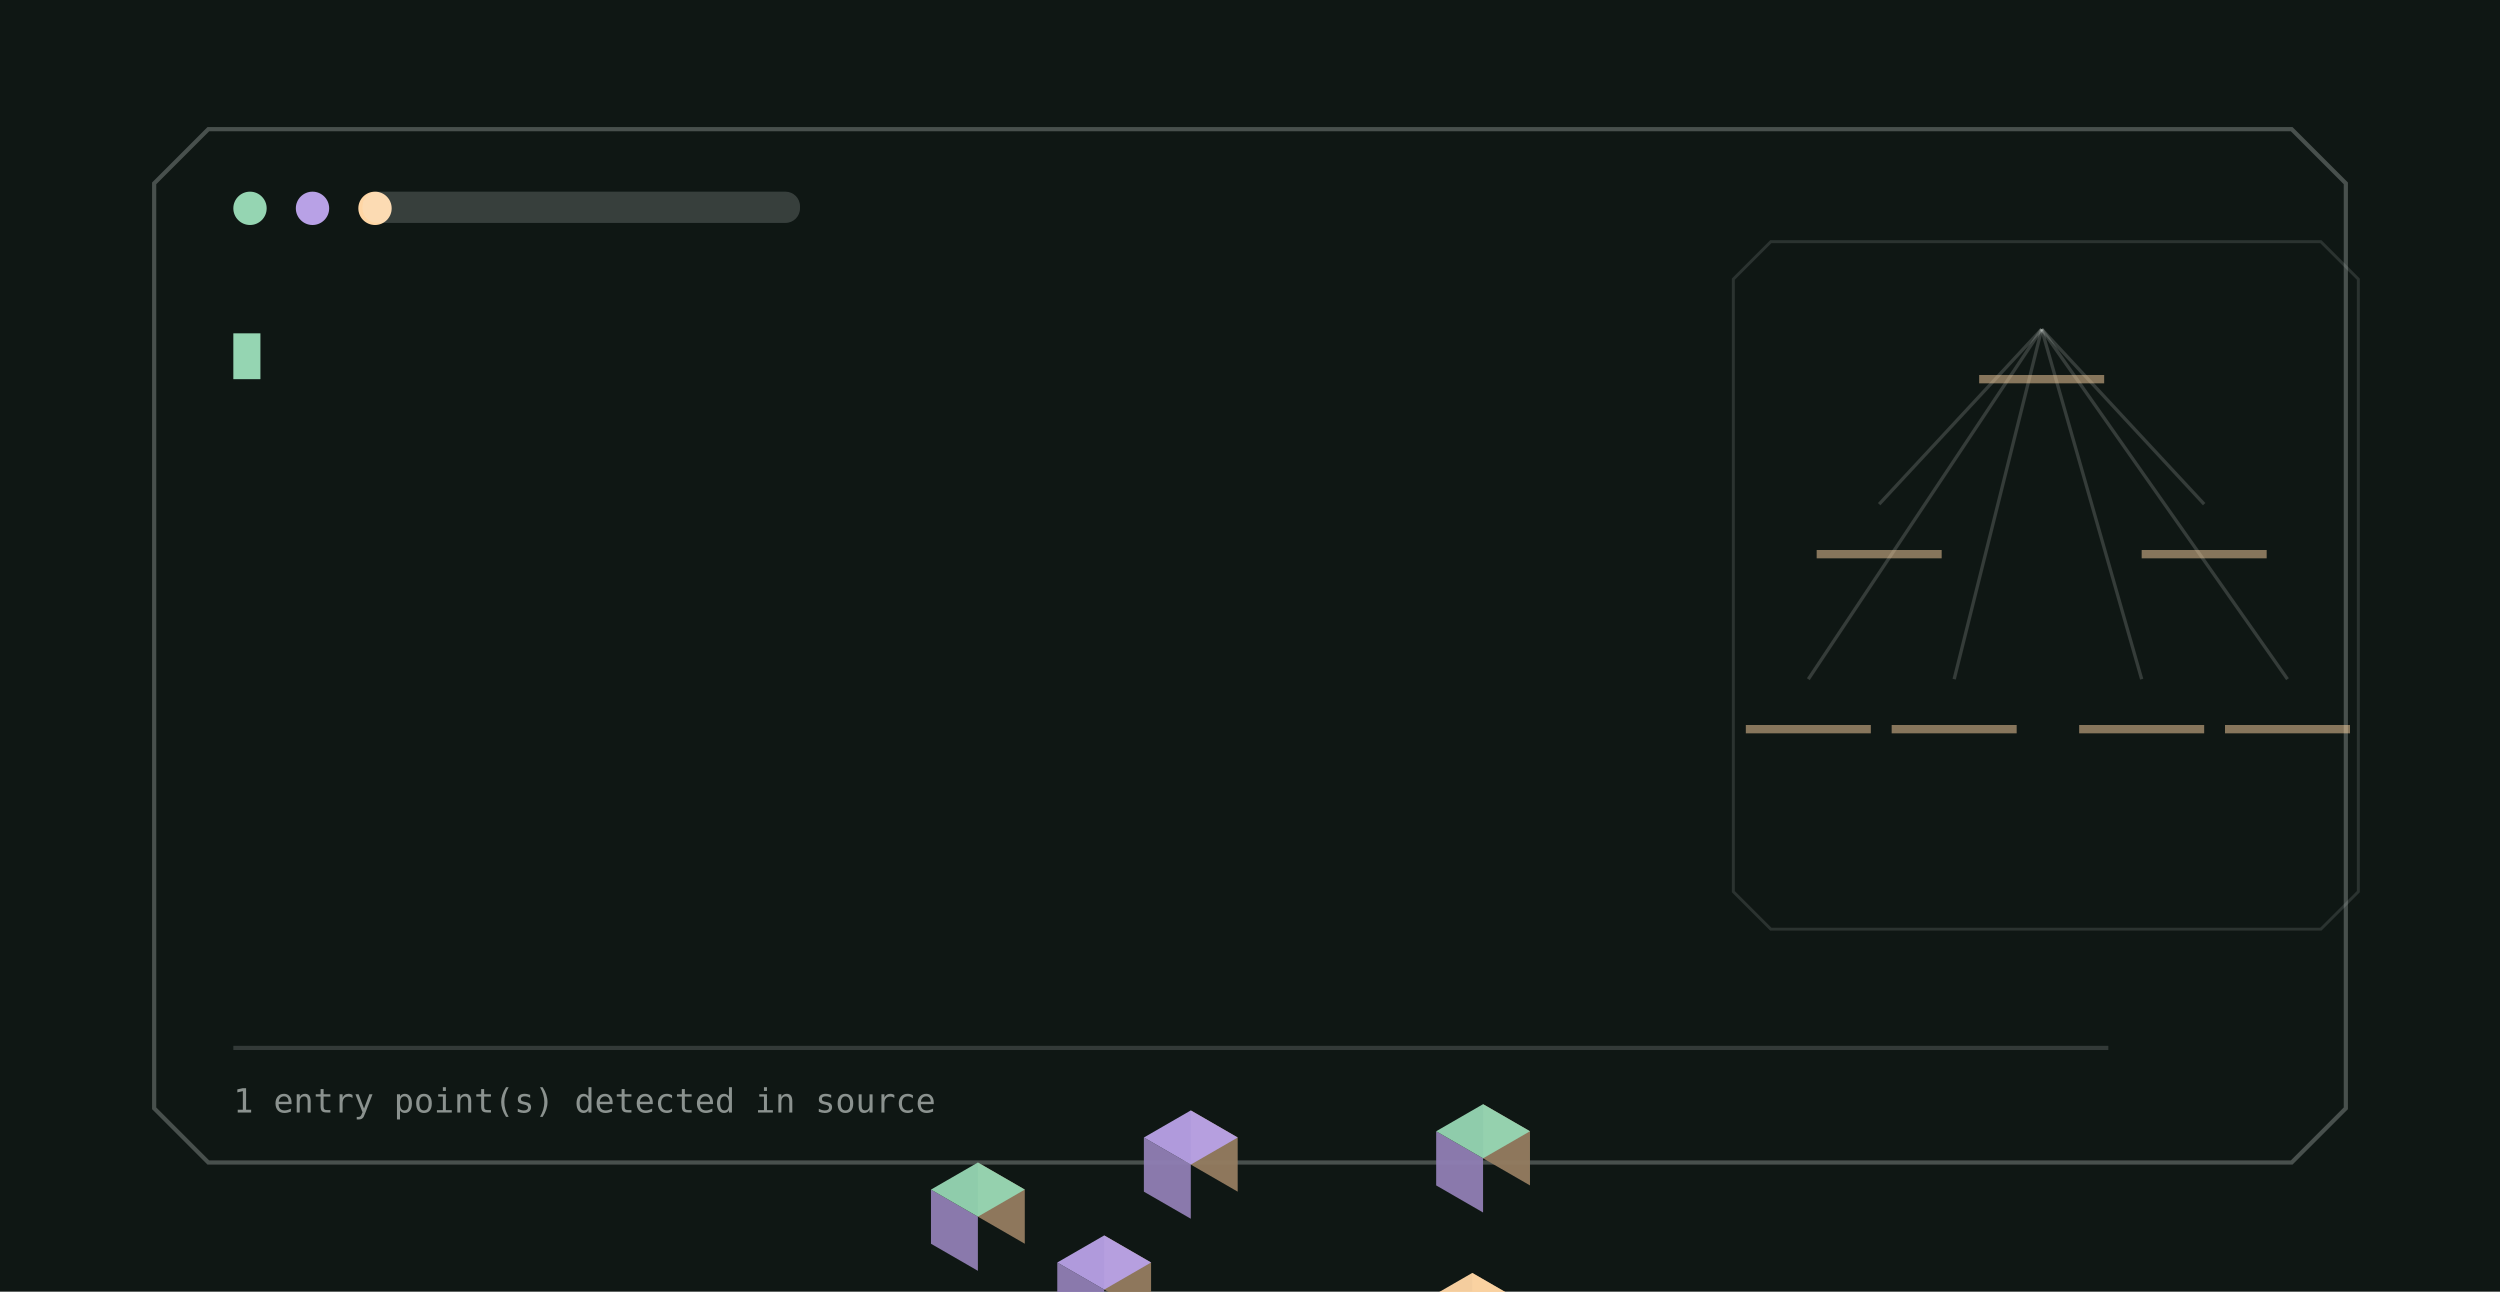
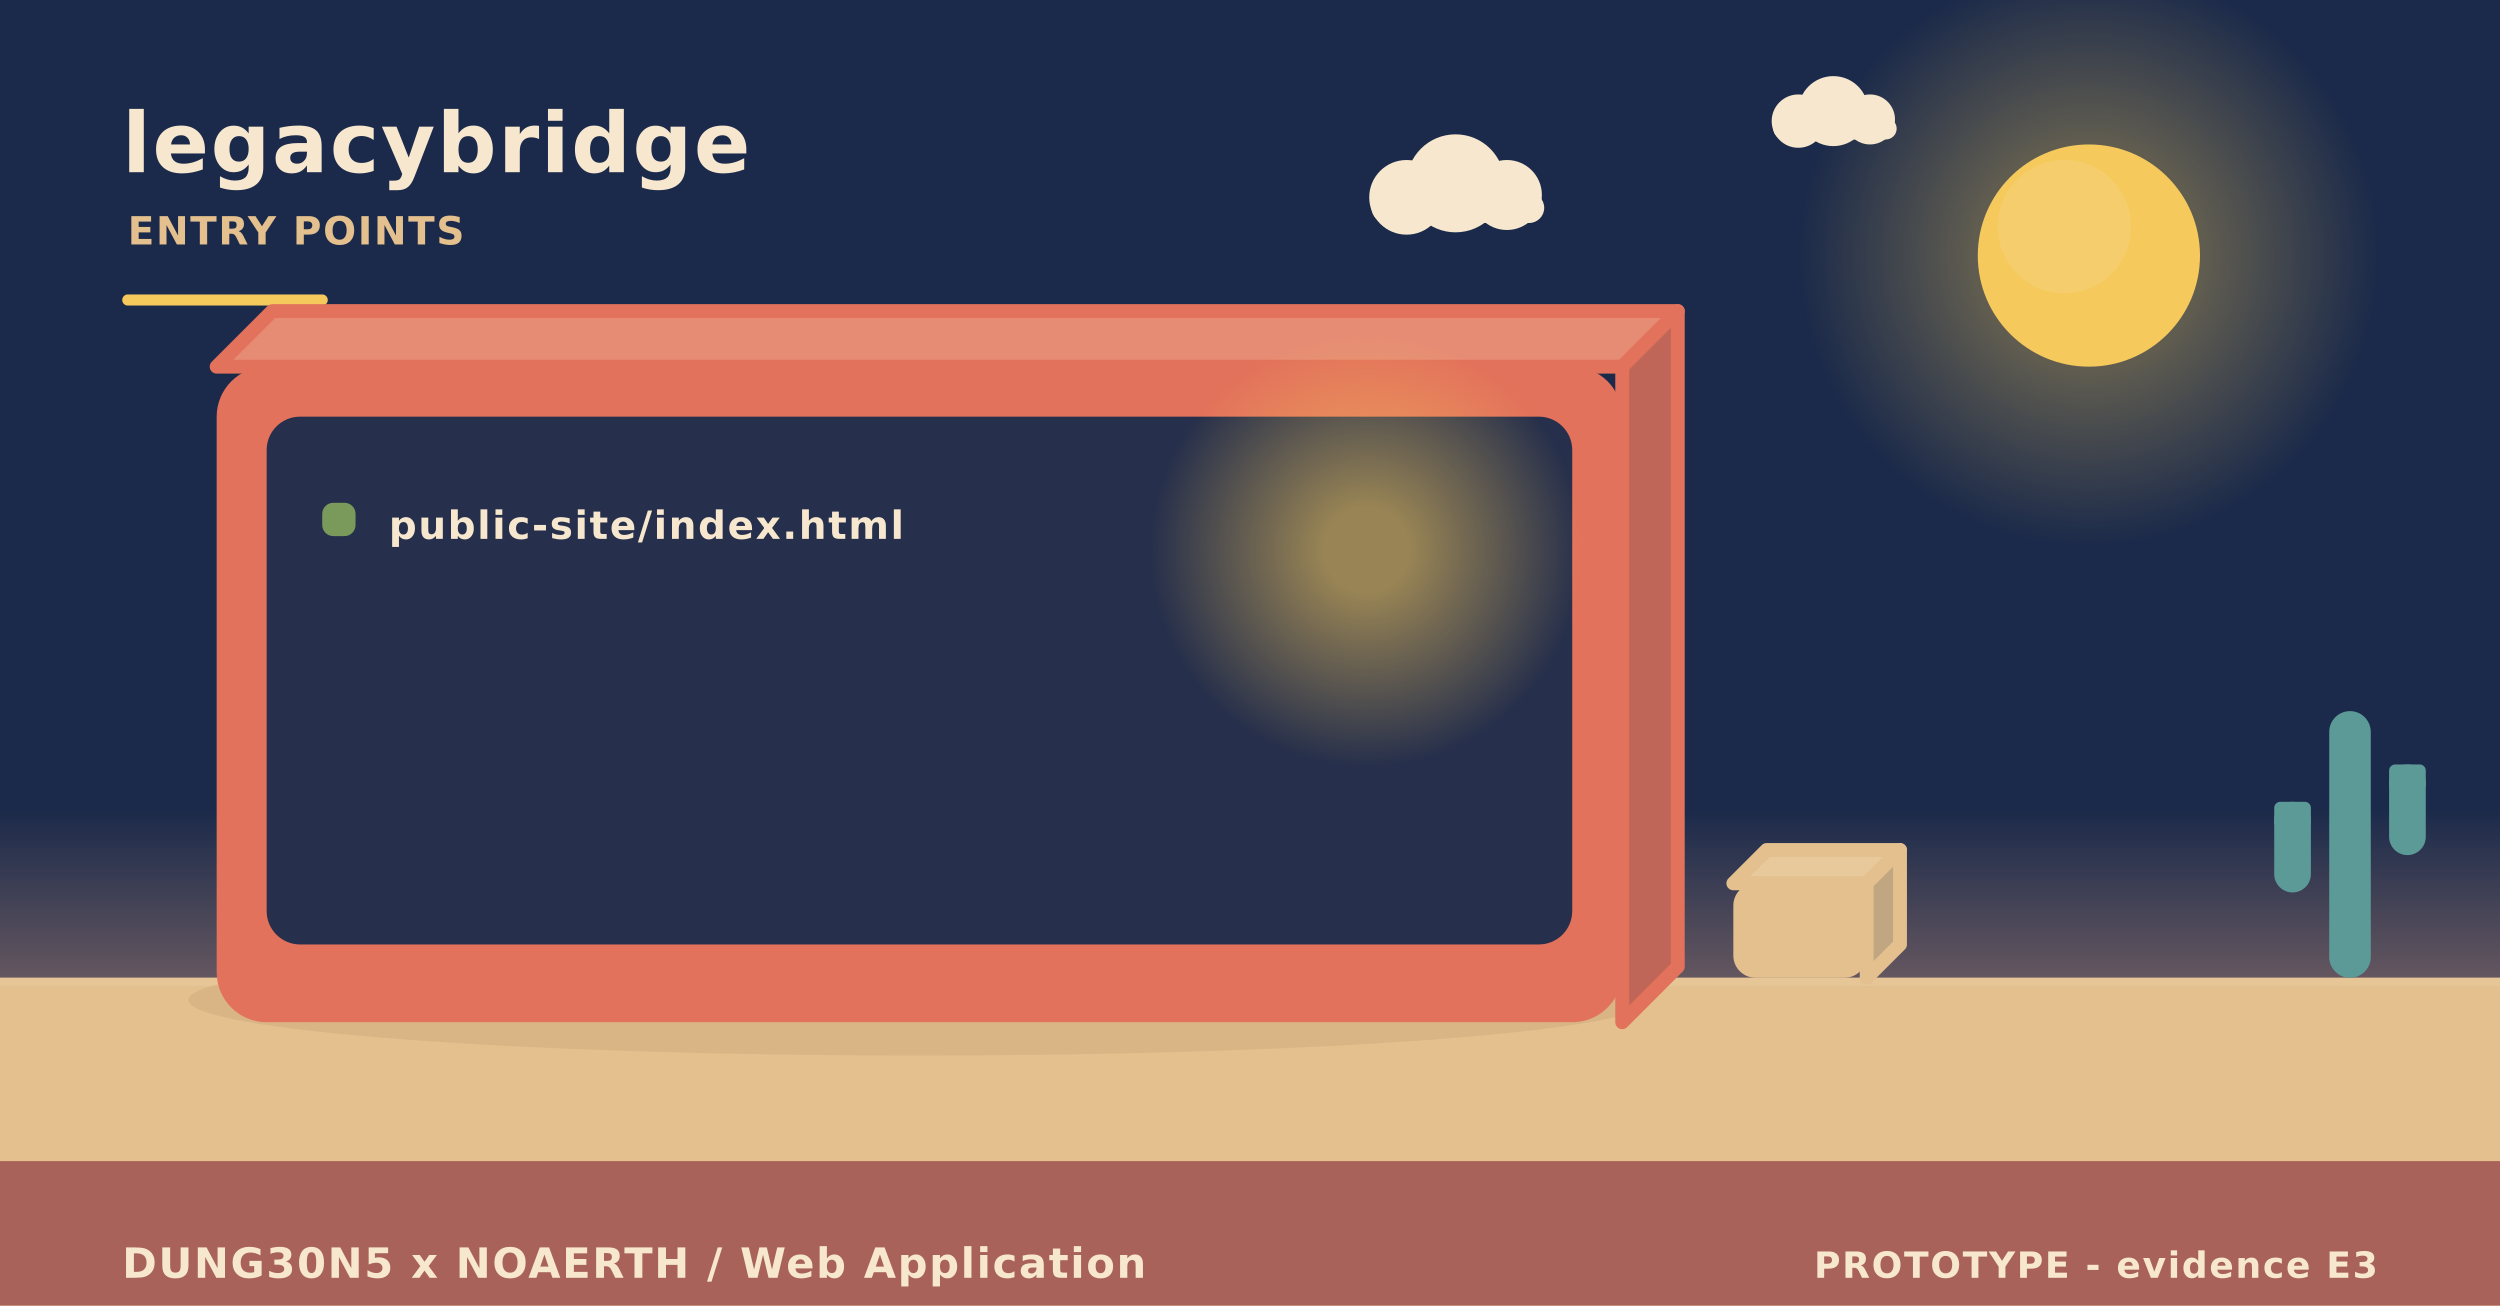
- <svg xmlns="http://www.w3.org/2000/svg" viewBox="0 0 1200 620" width="1200" height="620" role="img" aria-label="legacybridge command surface">
-   <rect width="1200" height="620" fill="#0f1714" />
-   <defs>
-     <linearGradient id="gt" x1="0" y1="0" x2="1" y2="1">
-       <stop offset="0%" stop-color="#95d5b2" />
-       <stop offset="100%" stop-color="#b8a1e6" />
-     </linearGradient>
-   </defs>
-   <path d="M100.00,62.00 H1100.00 L1126.00,88.00 V532.00 L1100.00,558.00 H100.00 L74.00,532.00 V88.00 Z" fill="none" stroke="rgba(240,248,244,0.300)" stroke-width="2.00" opacity="0.85" />
-   <circle cx="120.00" cy="100.00" r="8.00" fill="#95d5b2" opacity="1.00" />
-   <circle cx="150.00" cy="100.00" r="8.00" fill="#b8a1e6" opacity="1.00" />
-   <circle cx="180.00" cy="100.00" r="8.00" fill="#ffd6a5" opacity="1.00" />
-   <rect x="174.00" y="92.00" width="210.00" height="15.00" rx="7.00" fill="rgba(240,248,244,0.180)" opacity="1.00" />
-   <text x="112" y="148" font-family="ui-monospace,SFMono-Regular,Menlo,monospace" font-size="21" fill="rgba(240,248,244,0.800)" opacity="0">public-site/index.html<animate attributeName="opacity" values="0;1;1;0" dur="1.5s" begin="0.0s" repeatCount="indefinite" />
-   </text>
-   <rect x="112" y="160" width="13" height="22" fill="#95d5b2">
-     <animate attributeName="opacity" values="1;0;1" dur="1.05s" begin="0s" repeatCount="indefinite" />
-   </rect>
-   <path d="M850.00,116.00 H1114.00 L1132.00,134.00 V428.00 L1114.00,446.00 H850.00 L832.00,428.00 V134.00 Z" fill="none" stroke="rgba(240,248,244,0.180)" stroke-width="1.40" opacity="0.70" />
-   <line x1="980.00" y1="158.00" x2="902.00" y2="242.00" stroke="rgba(240,248,244,0.300)" stroke-width="1.60" opacity="0.55" />
-   <line x1="980.00" y1="158.00" x2="1058.00" y2="242.00" stroke="rgba(240,248,244,0.300)" stroke-width="1.60" opacity="0.55" />
-   <line x1="980.00" y1="158.00" x2="868.00" y2="326.00" stroke="rgba(240,248,244,0.300)" stroke-width="1.60" opacity="0.55" />
-   <line x1="980.00" y1="158.00" x2="938.00" y2="326.00" stroke="rgba(240,248,244,0.300)" stroke-width="1.60" opacity="0.55" />
-   <line x1="980.00" y1="158.00" x2="1028.00" y2="326.00" stroke="rgba(240,248,244,0.300)" stroke-width="1.60" opacity="0.55" />
-   <line x1="980.00" y1="158.00" x2="1098.00" y2="326.00" stroke="rgba(240,248,244,0.300)" stroke-width="1.60" opacity="0.55" />
-   <polygon points="711.87,556.00 734.39,569.00 734.39,543.00 711.87,530.00" fill="#947c60" opacity="0.95" />
-   <polygon points="689.36,569.00 711.87,582.00 711.87,556.00 689.36,543.00" fill="#907eb3" opacity="0.95" />
-   <polygon points="711.87,530.00 734.39,543.00 711.87,556.00 689.36,543.00" fill="#95d5b2" opacity="0.95" />
+ <svg xmlns="http://www.w3.org/2000/svg" width="900" height="470" viewBox="0 0 900 470" role="img" aria-label="legacybridge - how it is operated">
+   <linearGradient id="skyt" x1="0" y1="0" x2="0" y2="1">
+     <stop offset="0" stop-color="#1b2a4a" />
+     <stop offset="0.62" stop-color="#1b2a4a" />
+     <stop offset="1" stop-color="#f3ad8a" />
+   </linearGradient>
+   <rect width="900" height="470" fill="url(#skyt)" />
+   <radialGradient id="sunt">
+     <stop offset="0.35" stop-color="#f5c95c" stop-opacity="0.34" />
+     <stop offset="1" stop-color="#f5c95c" stop-opacity="0" />
+   </radialGradient>
+   <circle cx="752" cy="92" r="104" fill="url(#sunt)" />
+   <circle cx="752" cy="92" r="40" fill="#f5c95c" />
+   <circle cx="743.2" cy="81.6" r="24" fill="#f5d27e" opacity="0.5" />
  <g>
-     <rect x="950.00" y="180.00" width="60.00" height="4.00" rx="0.00" fill="rgba(255,214,165,0.500)" opacity="1.00" />
-     <animate attributeName="opacity" values="0.25;1.0;0.25" dur="9.75s" begin="0.0s" repeatCount="indefinite" />
+     <circle cx="524" cy="66" r="17.64" fill="#f6e7ce" />
+     <circle cx="506.36" cy="71.04" r="13.44" fill="#f6e7ce" />
+     <circle cx="542.48" cy="70.2" r="12.6" fill="#f6e7ce" />
+     <rect x="493.76" y="69.36" width="62.16" height="10.92" rx="5.46" fill="#f6e7ce" />
+     <animateTransform attributeName="transform" type="translate" values="0 0;24 0;0 0" dur="36s" begin="0s" repeatCount="indefinite" />
  </g>
-   <polygon points="571.58,559.00 594.09,572.00 594.09,546.00 571.58,533.00" fill="#947c60" opacity="0.95" />
-   <polygon points="549.06,572.00 571.58,585.00 571.58,559.00 549.06,546.00" fill="#907eb3" opacity="0.95" />
-   <polygon points="571.58,533.00 594.09,546.00 571.58,559.00 549.06,546.00" fill="#b8a1e6" opacity="0.95" />
  <g>
-     <rect x="872.00" y="264.00" width="60.00" height="4.00" rx="0.00" fill="rgba(255,214,165,0.500)" opacity="1.00" />
-     <animate attributeName="opacity" values="0.25;1.0;0.25" dur="9.75s" begin="0.4s" repeatCount="indefinite" />
+     <circle cx="660" cy="40" r="12.6" fill="#f6e7ce" />
+     <circle cx="647.4" cy="43.6" r="9.6" fill="#f6e7ce" />
+     <circle cx="673.2" cy="43" r="9" fill="#f6e7ce" />
+     <rect x="638.4" y="42.4" width="44.4" height="7.8" rx="3.9" fill="#f6e7ce" />
+     <animateTransform attributeName="transform" type="translate" values="0 0;-18 0;0 0" dur="46s" begin="3s" repeatCount="indefinite" />
  </g>
-   <polygon points="706.68,637.00 729.19,650.00 729.19,624.00 706.68,611.00" fill="#947c60" opacity="0.95" />
-   <polygon points="684.16,650.00 706.68,663.00 706.68,637.00 684.16,624.00" fill="#907eb3" opacity="0.95" />
-   <polygon points="706.68,611.00 729.19,624.00 706.68,637.00 684.16,624.00" fill="#ffd6a5" opacity="0.95" />
+   <rect x="0" y="352" width="900" height="118" fill="#e3c08d" />
+   <rect x="0" y="352" width="900" height="3" fill="#e6c596" />
+   <text x="44" y="62" font-family="Verdana,DejaVu Sans,sans-serif" font-size="30" font-weight="700" letter-spacing="0.6" fill="#f6e7ce" text-anchor="start">legacybridge</text>
+   <text x="46" y="88" font-family="Verdana,DejaVu Sans,sans-serif" font-size="14" font-weight="700" letter-spacing="0.6" fill="#e3c08d" text-anchor="start">ENTRY POINTS</text>
+   <rect x="44" y="106" width="74" height="4" rx="2" fill="#f5c95c" />
+   <ellipse cx="331" cy="360" rx="263.2" ry="20" fill="rgba(138,90,68,0.11)" />
+   <path d="M78,132 L584,132 L604,112 L98,112 Z" fill="#e68c74" stroke="#e2725b" stroke-width="5" stroke-linejoin="round" />
+   <path d="M584,132 L604,112 L604,348 L584,368 Z" fill="#c06658" stroke="#e2725b" stroke-width="5" stroke-linejoin="round" />
+   <rect x="78" y="132" width="506" height="236" rx="18" fill="#e2725b" />
+   <rect x="96" y="150" width="470" height="190" rx="12" fill="#1b2a4a" opacity="0.94" />
+   <radialGradient id="lamp10445">
+     <stop offset="0.2" stop-color="#f5c95c" stop-opacity="0.55" />
+     <stop offset="1" stop-color="#f5c95c" stop-opacity="0" />
+   </radialGradient>
+   <circle cx="492" cy="198" r="78" fill="url(#lamp10445)" />
+   <rect x="116" y="181" width="12" height="12" rx="4" fill="#7a9a5c" />
  <g>
-     <rect x="1028.00" y="264.00" width="60.00" height="4.00" rx="0.00" fill="rgba(255,214,165,0.500)" opacity="1.00" />
-     <animate attributeName="opacity" values="0.25;1.0;0.25" dur="9.75s" begin="0.8s" repeatCount="indefinite" />
+     <text x="140" y="194" font-family="Verdana,DejaVu Sans,sans-serif" font-size="14" font-weight="700" letter-spacing="0.6" fill="#f6e7ce" text-anchor="start">public-site/index.html</text>
+     <animateTransform attributeName="transform" type="translate" values="0 10;0 0" dur="0.7s" begin="0.4s" fill="freeze" />
  </g>
-   <polygon points="469.39,584.00 491.90,597.00 491.90,571.00 469.39,558.00" fill="#947c60" opacity="0.95" />
-   <polygon points="446.87,597.00 469.39,610.00 469.39,584.00 446.87,571.00" fill="#907eb3" opacity="0.95" />
-   <polygon points="469.39,558.00 491.90,571.00 469.39,584.00 446.87,571.00" fill="#95d5b2" opacity="0.95" />
-   <g>
-     <rect x="838.00" y="348.00" width="60.00" height="4.00" rx="0.00" fill="rgba(255,214,165,0.500)" opacity="1.00" />
-     <animate attributeName="opacity" values="0.25;1.0;0.25" dur="9.75s" begin="1.2s" repeatCount="indefinite" />
-   </g>
-   <polygon points="530.01,619.00 552.52,632.00 552.52,606.00 530.01,593.00" fill="#947c60" opacity="0.95" />
-   <polygon points="507.49,632.00 530.01,645.00 530.01,619.00 507.49,606.00" fill="#907eb3" opacity="0.95" />
-   <polygon points="530.01,593.00 552.52,606.00 530.01,619.00 507.49,606.00" fill="#b8a1e6" opacity="0.95" />
-   <g>
-     <rect x="908.00" y="348.00" width="60.00" height="4.00" rx="0.00" fill="rgba(255,214,165,0.500)" opacity="1.00" />
-     <animate attributeName="opacity" values="0.25;1.0;0.25" dur="9.75s" begin="1.6s" repeatCount="indefinite" />
-   </g>
-   <polygon points="607.95,664.00 630.47,677.00 630.47,651.00 607.95,638.00" fill="#947c60" opacity="0.95" />
-   <polygon points="585.43,677.00 607.95,690.00 607.95,664.00 585.43,651.00" fill="#907eb3" opacity="0.95" />
-   <polygon points="607.95,638.00 630.47,651.00 607.95,664.00 585.43,651.00" fill="#ffd6a5" opacity="0.95" />
-   <g>
-     <rect x="998.00" y="348.00" width="60.00" height="4.00" rx="0.00" fill="rgba(255,214,165,0.500)" opacity="1.00" />
-     <animate attributeName="opacity" values="0.25;1.0;0.25" dur="9.75s" begin="2.0s" repeatCount="indefinite" />
-   </g>
-   <polygon points="668.57,699.00 691.09,712.00 691.09,686.00 668.57,673.00" fill="#947c60" opacity="0.95" />
-   <polygon points="646.05,712.00 668.57,725.00 668.57,699.00 646.05,686.00" fill="#907eb3" opacity="0.95" />
-   <polygon points="668.57,673.00 691.09,686.00 668.57,699.00 646.05,686.00" fill="#95d5b2" opacity="0.95" />
-   <g>
-     <rect x="1068.00" y="348.00" width="60.00" height="4.00" rx="0.00" fill="rgba(255,214,165,0.500)" opacity="1.00" />
-     <animate attributeName="opacity" values="0.25;1.0;0.25" dur="9.75s" begin="2.4s" repeatCount="indefinite" />
-   </g>
-   <rect x="112.00" y="502.00" width="900.00" height="2.00" rx="0.00" fill="rgba(240,248,244,0.160)" opacity="1.00" />
-   <text x="112" y="534" font-family="ui-monospace,Menlo,monospace" font-size="16" fill="rgba(240,248,244,0.550)">1 entry point(s) detected in source</text>
+   <path d="M624,318 L672,318 L684,306 L636,306 Z" fill="#e7c99b" stroke="#e3c08d" stroke-width="5" stroke-linejoin="round" />
+   <path d="M672,318 L684,306 L684,340 L672,352 Z" fill="#c1a682" stroke="#e3c08d" stroke-width="5" stroke-linejoin="round" />
+   <rect x="624" y="318" width="48" height="34" rx="8" fill="#e3c08d" />
+   <rect x="838.52" y="256" width="14.96" height="96" rx="7.48" fill="#5b9a97" />
+   <rect x="818.72" y="288.64" width="13.2" height="32.64" rx="6.6" fill="#5b9a97" />
+   <rect x="818.72" y="288.64" width="13.2" height="9.6" rx="2.2" fill="#5b9a97" />
+   <rect x="860.08" y="275.2" width="13.2" height="32.64" rx="6.6" fill="#5b9a97" />
+   <rect x="860.08" y="275.2" width="13.2" height="9.6" rx="2.2" fill="#5b9a97" />
+   <rect x="0" y="418" width="900" height="52" rx="0" fill="#a65c56" opacity="0.94" />
+   <text x="44" y="460" font-family="Verdana,DejaVu Sans,sans-serif" font-size="15" font-weight="700" letter-spacing="0.6" fill="#f6e7ce" text-anchor="start">DUNG30N5 x NOAERTH  /  Web Application</text>
+   <text x="856" y="460" font-family="Verdana,DejaVu Sans,sans-serif" font-size="13" font-weight="700" letter-spacing="0.6" fill="#f6e7ce" text-anchor="end">PROTOTYPE  -  evidence E3</text>
</svg>
